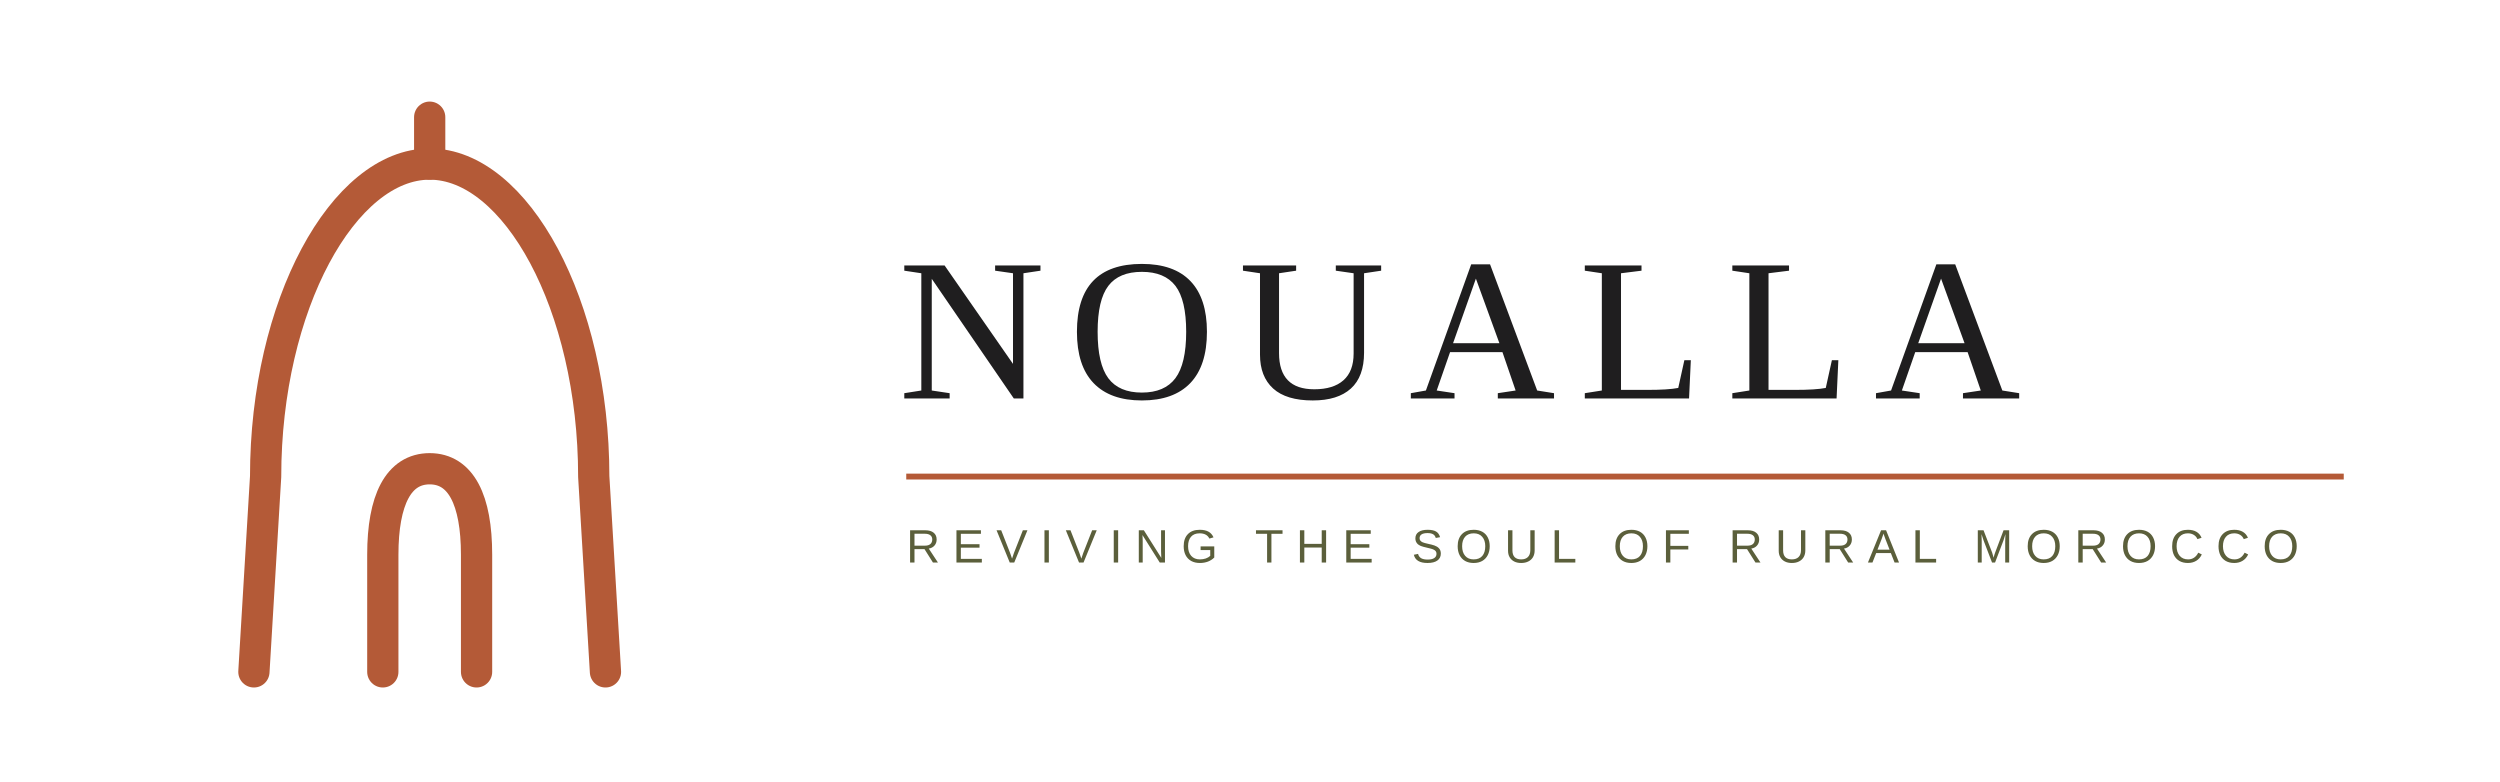
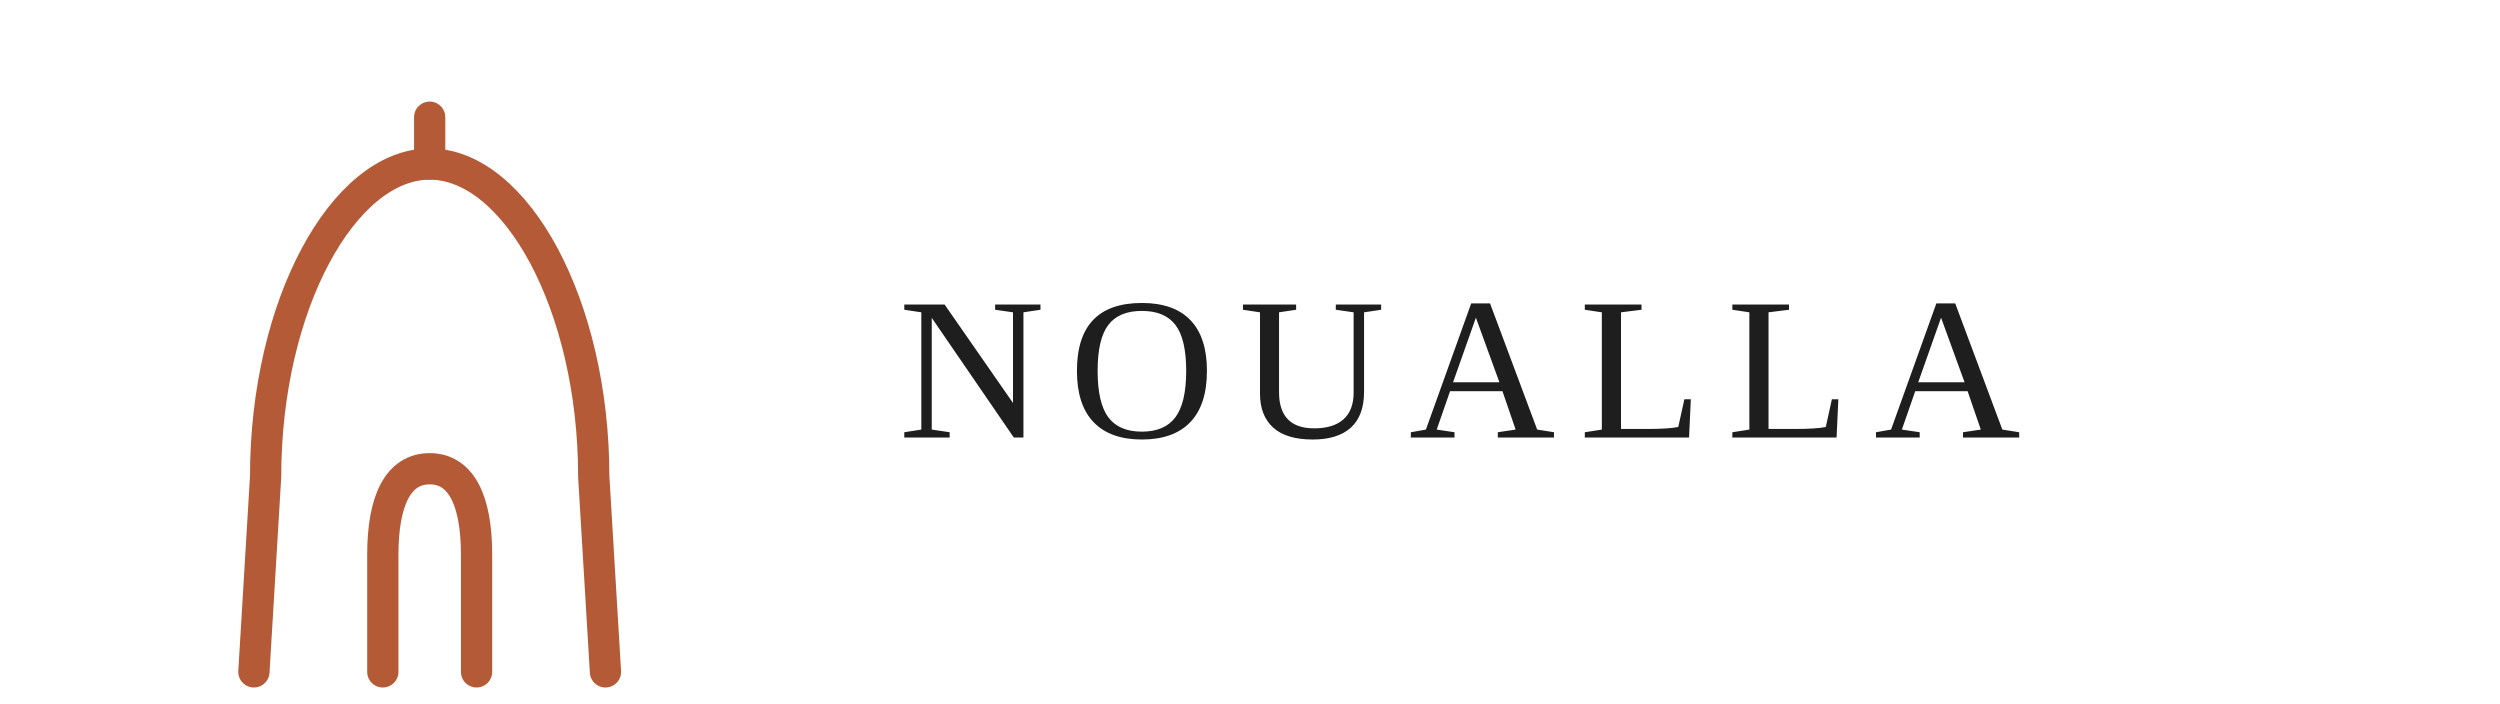
- <svg xmlns="http://www.w3.org/2000/svg" viewBox="0 0 640 200">
+ <svg xmlns="http://www.w3.org/2000/svg" viewBox="0 0 640 180">
  <g transform="translate(10,0)" fill="none" stroke="#B45A37" stroke-width="8" stroke-linecap="round" stroke-linejoin="round">
    <line x1="100" y1="30" x2="100" y2="42" />
    <path d="M55,172 L58,122 C58,78 78,42 100,42 C122,42 142,78 142,122 L145,172" />
    <path d="M88,172 L88,142 C88,128 92,120 100,120 C108,120 112,128 112,142 L112,172" />
  </g>
-   <text x="230" y="102" font-family="Georgia, 'Times New Roman', 'Noto Serif', serif" font-size="52" letter-spacing="6" fill="#1F1E1F">NOUALLA</text>
-   <line x1="232" y1="122" x2="600" y2="122" stroke="#B45A37" stroke-width="1.5" />
-   <text x="232" y="144" font-family="'Helvetica Neue', Arial, sans-serif" font-size="12" letter-spacing="3.2" fill="#5B5F3B">REVIVING THE SOUL OF RURAL MOROCCO</text>
+   <text x="230" y="112" font-family="Georgia, 'Times New Roman', 'Noto Serif', serif" font-size="52" letter-spacing="6" fill="#1F1E1F">NOUALLA</text>
</svg>
